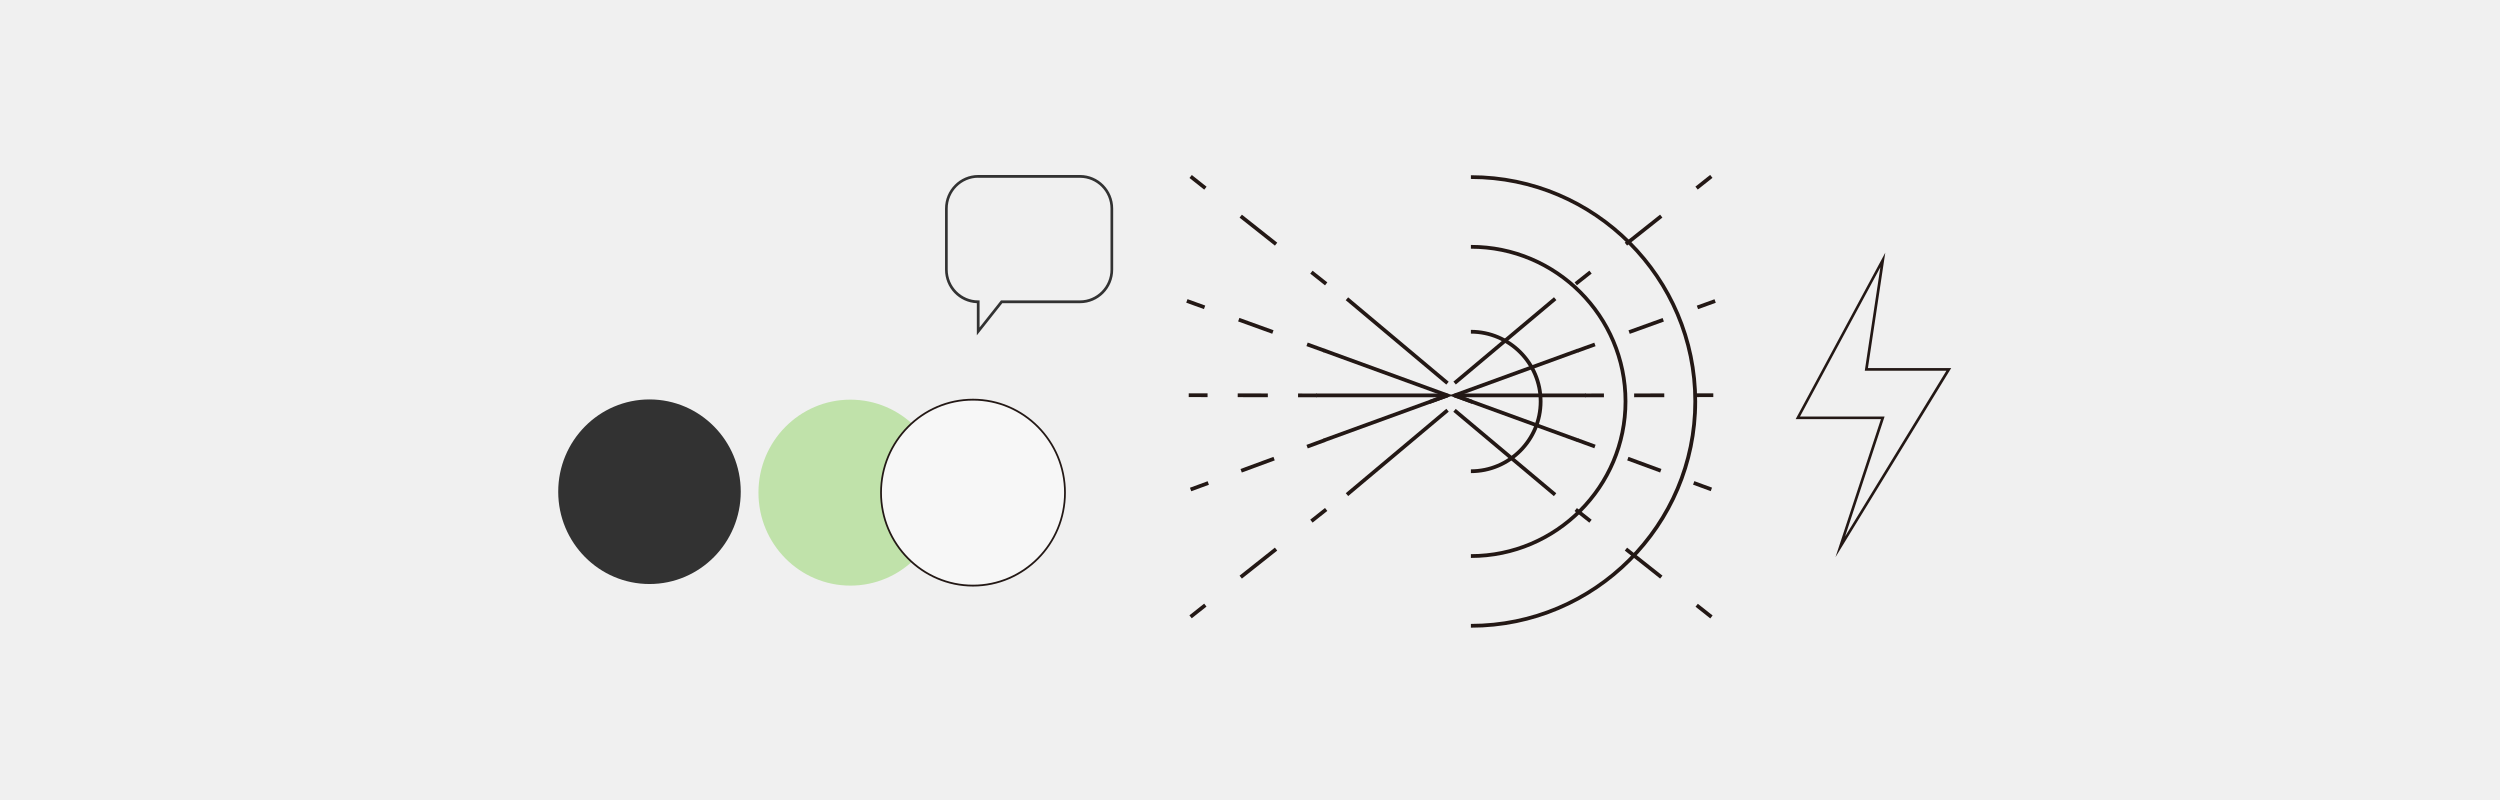
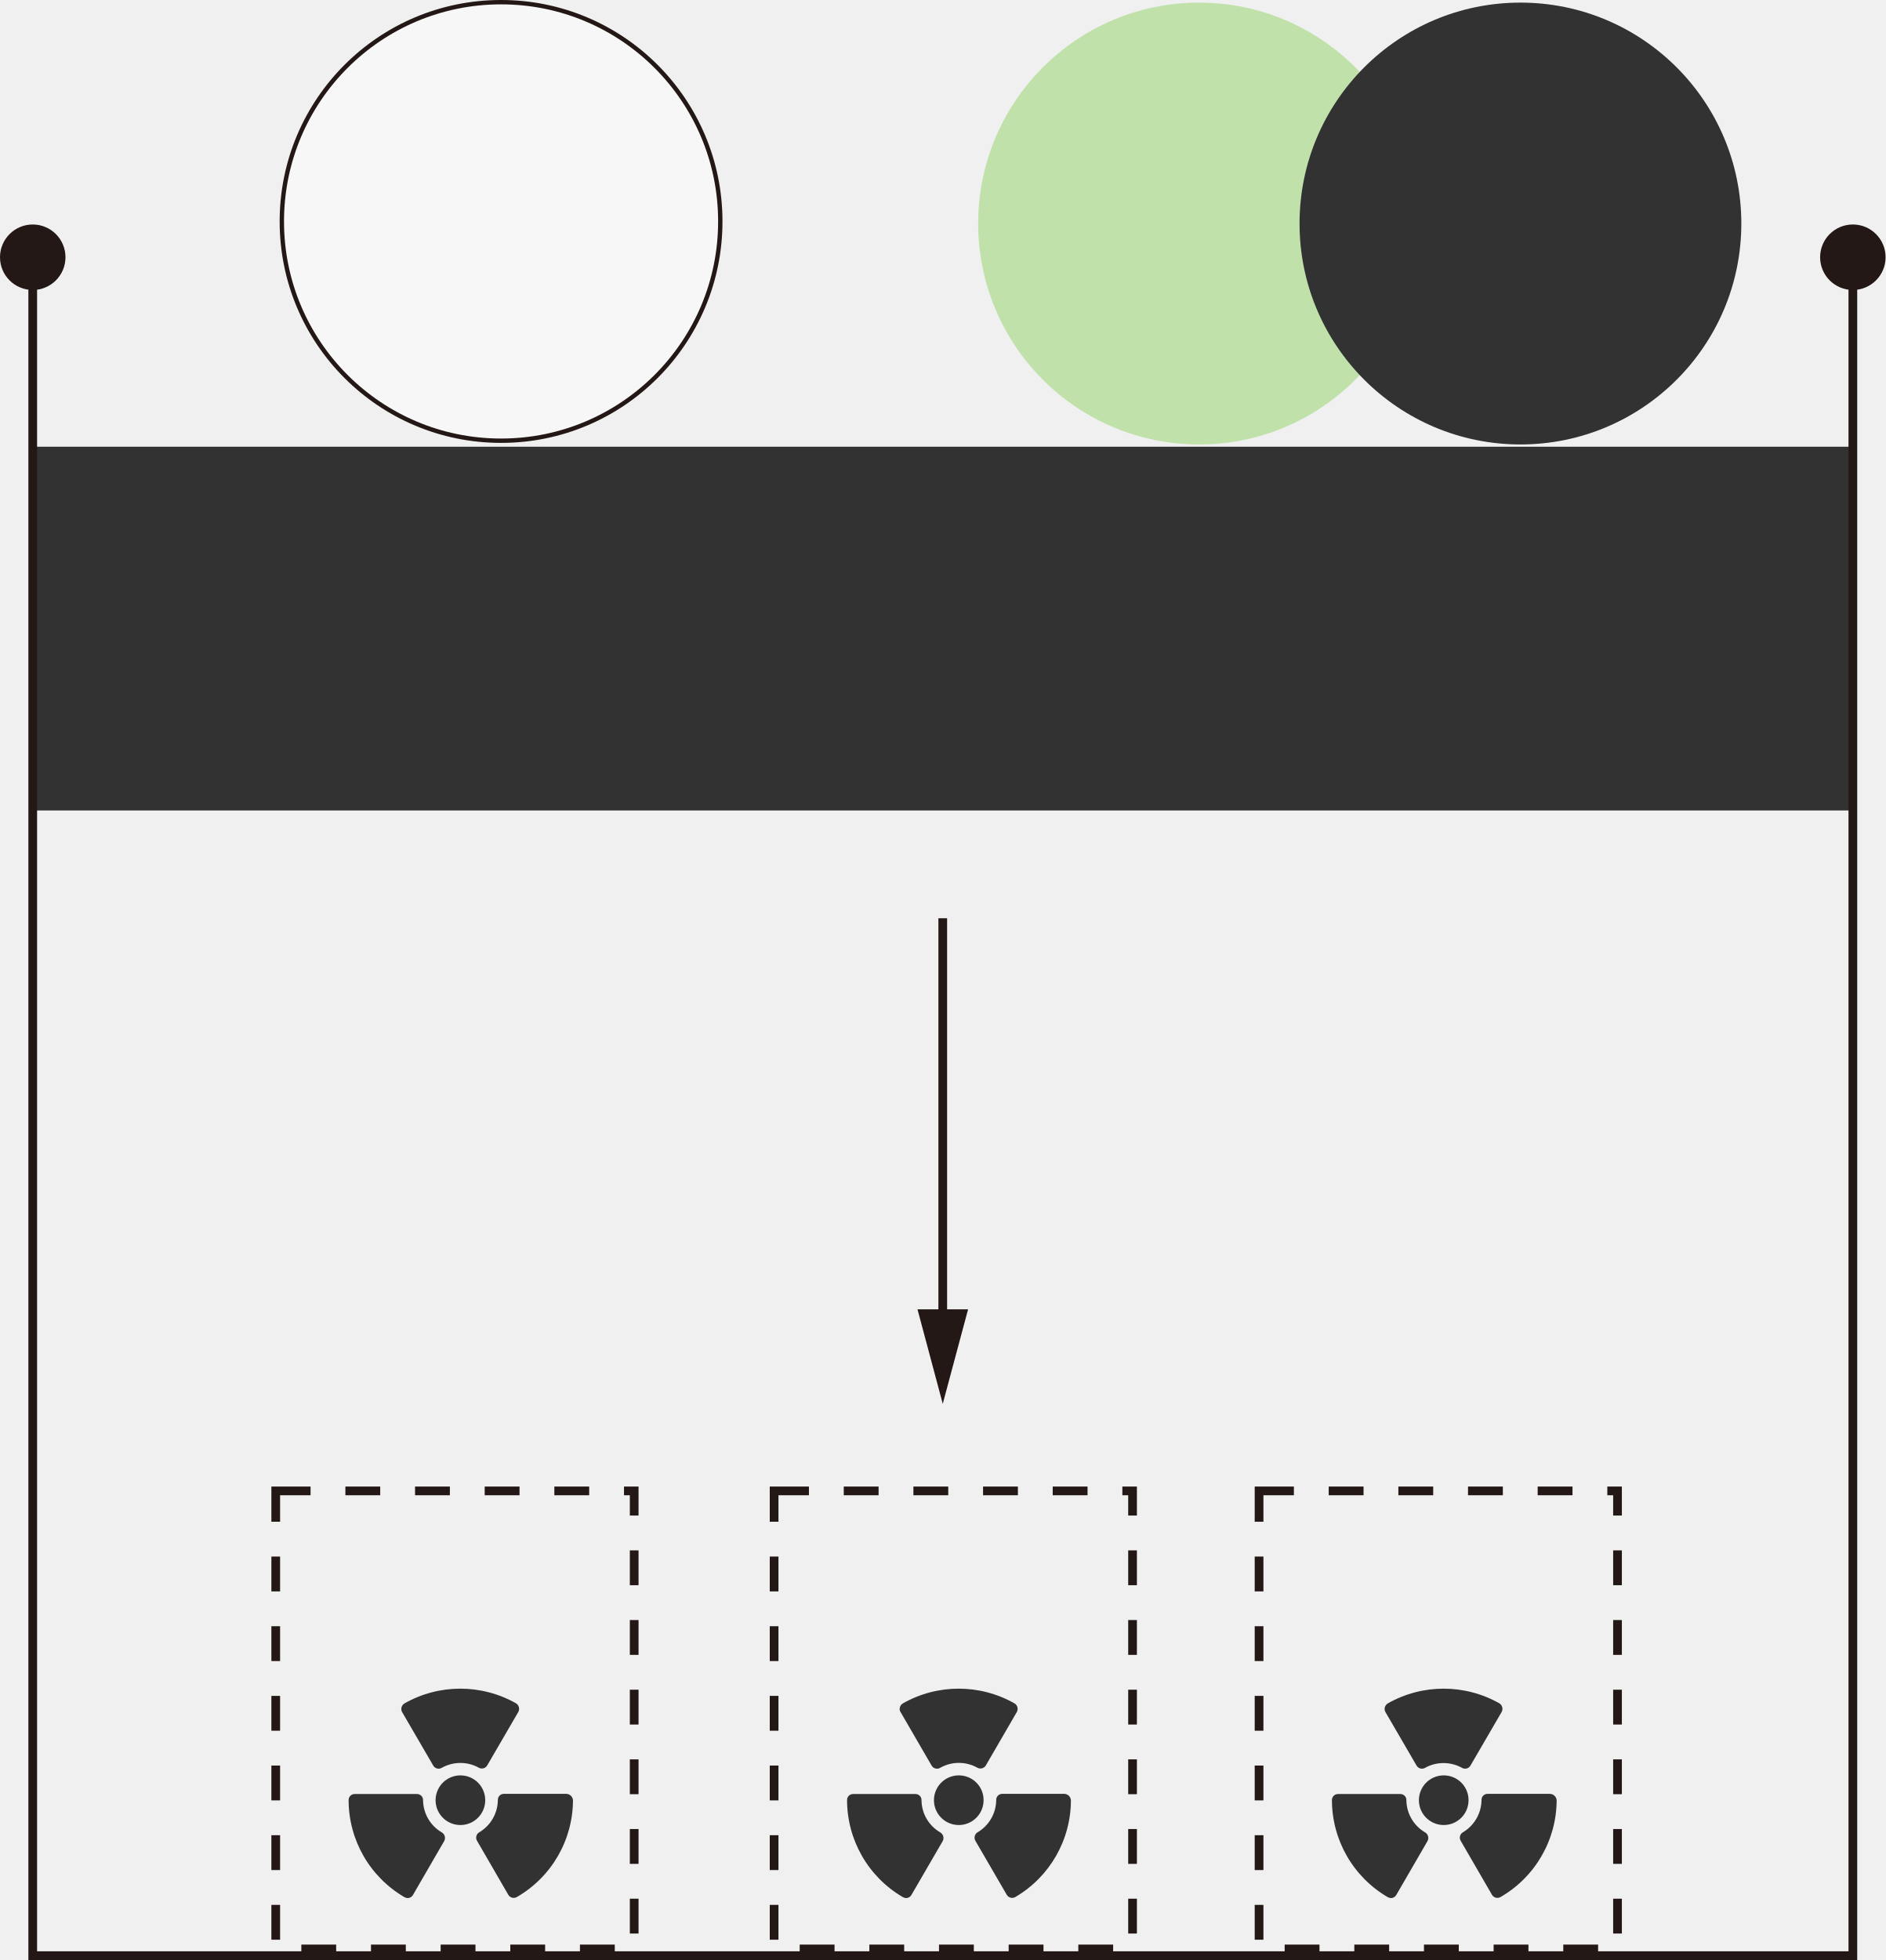
- <svg xmlns="http://www.w3.org/2000/svg" version="1.1" id="圖層_1" x="0px" y="0px" viewBox="0 0 438 140" style="enable-background:new 0 0 438 140;" xml:space="preserve">
-   <style type="text/css">
- 	.st0{fill:#231815;}
- 	.st1{fill:#FFFFFF;}
- 	.st2{fill:#323232;}
- 	.st3{fill:#C0E2AA;}
- 	.st4{fill:#F7F7F7;}
- </style>
-   <g>
-     <g>
-       <g>
-         <g>
-           <g>
-             <g>
-               <rect x="209.58" y="67.59" transform="matrix(1.953121e-03 -1 1 1.953121e-03 140.2646 279.0156)" class="st0" width="0.66" height="3.3" />
-             </g>
-           </g>
-           <g>
-             <g>
-               <rect x="219.16" y="66.61" transform="matrix(1.831052e-03 -1 1 1.831052e-03 149.8346 288.6201)" class="st0" width="0.66" height="5.28" />
-             </g>
-           </g>
-           <g>
-             <g>
-               <rect x="228.74" y="67.62" transform="matrix(1.757810e-03 -1 1 1.757810e-03 159.396 298.221)" class="st0" width="0.66" height="3.3" />
-             </g>
-           </g>
-         </g>
-         <g>
-           <g>
-             <line class="st1" x1="253.6" y1="69.28" x2="230.6" y2="69.28" />
-           </g>
-           <g>
-             <rect x="230.6" y="68.94" class="st0" width="23" height="0.66" />
-           </g>
-         </g>
-         <g>
-           <g>
-             <g>
-               <rect x="208.49" y="84.85" transform="matrix(0.9385 -0.3453 0.3453 0.9385 -16.4878 77.8117)" class="st0" width="3.3" height="0.66" />
-             </g>
-           </g>
-           <g>
-             <g>
-               <rect x="217.27" y="81.09" transform="matrix(0.9382 -0.346 0.346 0.9382 -14.563 81.2634)" class="st0" width="6.15" height="0.66" />
-             </g>
-           </g>
-           <g>
-             <g>
-               <rect x="228.9" y="77.34" transform="matrix(0.9385 -0.3453 0.3453 0.9385 -12.6379 84.398)" class="st0" width="3.3" height="0.66" />
-             </g>
-           </g>
-         </g>
-         <g>
-           <g>
-             <line class="st1" x1="253.6" y1="69.28" x2="231.99" y2="77.14" />
-           </g>
-           <g>
-             <rect x="231.29" y="72.88" transform="matrix(0.9397 -0.3419 0.3419 0.9397 -10.3982 87.4219)" class="st0" width="23" height="0.66" />
-           </g>
-         </g>
-         <g>
-           <g>
-             <g>
-               <rect x="209.15" y="51.63" transform="matrix(0.3399 -0.9405 0.9405 0.3399 88.1794 232.1875)" class="st0" width="0.66" height="3.3" />
-             </g>
-           </g>
-           <g>
-             <g>
-               <rect x="219.69" y="53.9" transform="matrix(0.3398 -0.9405 0.9405 0.3398 91.5741 244.6186)" class="st0" width="0.66" height="6.36" />
-             </g>
-           </g>
-           <g>
-             <g>
-               <rect x="230.22" y="59.24" transform="matrix(0.3398 -0.9405 0.9405 0.3398 94.9406 257.0306)" class="st0" width="0.66" height="3.3" />
-             </g>
-           </g>
-         </g>
-         <g>
-           <g>
-             <polygon class="st0" points="250.55,70.74 250.32,70.12 252.63,69.28 231.87,61.72 232.1,61.1 254.56,69.28      " />
-           </g>
-         </g>
-         <g>
-           <g>
-             <line class="st1" x1="253.6" y1="67.12" x2="235.98" y2="52.34" />
-           </g>
-           <g>
-             <rect x="244.46" y="48.23" transform="matrix(0.6428 -0.766 0.766 0.6428 41.6868 208.8514)" class="st0" width="0.66" height="23" />
-           </g>
-         </g>
-         <g>
-           <g>
-             <g>
-               <rect x="230.73" y="47.06" transform="matrix(0.6207 -0.784 0.784 0.6207 49.4437 199.6264)" class="st0" width="0.66" height="3.3" />
-             </g>
-           </g>
-           <g>
-             <g>
-               <rect x="220.14" y="36.38" transform="matrix(0.6208 -0.784 0.784 0.6208 51.9873 188.1336)" class="st0" width="0.66" height="7.9" />
-             </g>
-           </g>
-           <g>
-             <g>
-               <rect x="209.56" y="30.29" transform="matrix(0.6209 -0.7839 0.7839 0.6209 54.5356 176.6472)" class="st0" width="0.66" height="3.3" />
-             </g>
-           </g>
-         </g>
-         <g>
-           <g>
-             <line class="st1" x1="253.6" y1="71.88" x2="235.98" y2="86.66" />
-           </g>
-           <g>
-             <rect x="233.29" y="78.94" transform="matrix(0.766 -0.6429 0.6429 0.766 6.3272 175.9176)" class="st0" width="23" height="0.66" />
-           </g>
-         </g>
-         <g>
-           <g>
-             <g>
-               <rect x="229.4" y="89.96" transform="matrix(0.7835 -0.6214 0.6214 0.7835 -6.0834 163.1117)" class="st0" width="3.3" height="0.66" />
-             </g>
-           </g>
-           <g>
-             <g>
-               <rect x="216.52" y="98.34" transform="matrix(0.7835 -0.6214 0.6214 0.7835 -13.5826 158.3492)" class="st0" width="7.9" height="0.66" />
-             </g>
-           </g>
-           <g>
-             <g>
-               <rect x="208.23" y="106.72" transform="matrix(0.7835 -0.6214 0.6214 0.7835 -21.0821 153.5867)" class="st0" width="3.3" height="0.66" />
-             </g>
-           </g>
-         </g>
-       </g>
-       <g>
-         <g>
-           <g>
-             <g>
-               <rect x="296.87" y="68.91" transform="matrix(1 -1.953121e-03 1.953121e-03 1 -0.1347 0.5832)" class="st0" width="3.3" height="0.66" />
-             </g>
-           </g>
-           <g>
-             <g>
-               <rect x="286.3" y="68.93" transform="matrix(1 -1.953121e-03 1.953121e-03 1 -0.1347 0.5645)" class="st0" width="5.28" height="0.66" />
-             </g>
-           </g>
-           <g>
-             <g>
-               <rect x="277.71" y="68.94" transform="matrix(1 -1.953121e-03 1.953121e-03 1 -0.1348 0.5458)" class="st0" width="3.3" height="0.66" />
-             </g>
-           </g>
-         </g>
-         <g>
-           <g>
-             <line class="st1" x1="254.83" y1="69.28" x2="277.83" y2="69.28" />
-           </g>
-           <g>
-             <rect x="254.84" y="68.94" class="st0" width="23" height="0.66" />
-           </g>
-         </g>
-         <g>
-           <g>
-             <g>
-               <rect x="297.96" y="83.53" transform="matrix(0.3453 -0.9385 0.9385 0.3453 115.3442 335.7063)" class="st0" width="0.66" height="3.3" />
-             </g>
-           </g>
-           <g>
-             <g>
-               <rect x="287.75" y="78.35" transform="matrix(0.3454 -0.9385 0.9385 0.3454 112.1629 323.6517)" class="st0" width="0.66" height="6.15" />
-             </g>
-           </g>
-           <g>
-             <g>
-               <rect x="277.55" y="76.02" transform="matrix(0.3454 -0.9385 0.9385 0.3454 109.0159 311.6219)" class="st0" width="0.66" height="3.3" />
-             </g>
-           </g>
-         </g>
-         <g>
-           <g>
-             <line class="st1" x1="254.83" y1="69.28" x2="276.44" y2="77.14" />
-           </g>
-           <g>
-             <rect x="265.31" y="61.71" transform="matrix(0.342 -0.9397 0.9397 0.342 105.9916 297.7877)" class="st0" width="0.66" height="23" />
-           </g>
-         </g>
-         <g>
-           <g>
-             <g>
-               <rect x="297.29" y="52.95" transform="matrix(0.9406 -0.3395 0.3395 0.9406 -0.3306 104.6722)" class="st0" width="3.3" height="0.66" />
-             </g>
-           </g>
-           <g>
-             <g>
-               <rect x="285.23" y="56.76" transform="matrix(0.9406 -0.3395 0.3395 0.9406 -2.2483 101.322)" class="st0" width="6.36" height="0.66" />
-             </g>
-           </g>
-           <g>
-             <g>
-               <rect x="276.23" y="60.56" transform="matrix(0.9406 -0.3395 0.3395 0.9406 -4.1661 97.972)" class="st0" width="3.3" height="0.66" />
-             </g>
-           </g>
-         </g>
-         <g>
-           <g>
-             <polygon class="st0" points="257.88,70.74 253.87,69.28 276.33,61.1 276.56,61.72 255.8,69.28 258.11,70.12      " />
-           </g>
-         </g>
-         <g>
-           <g>
-             <line class="st1" x1="254.83" y1="67.12" x2="272.45" y2="52.34" />
-           </g>
-           <g>
-             <rect x="252.15" y="59.4" transform="matrix(0.766 -0.6429 0.6429 0.766 23.3028 183.466)" class="st0" width="23" height="0.66" />
-           </g>
-         </g>
-         <g>
-           <g>
-             <g>
-               <rect x="275.72" y="48.38" transform="matrix(0.7835 -0.6214 0.6214 0.7835 29.778 182.8909)" class="st0" width="3.3" height="0.66" />
-             </g>
-           </g>
-           <g>
-             <g>
-               <rect x="284.01" y="40" transform="matrix(0.7835 -0.6214 0.6214 0.7835 37.2773 187.6535)" class="st0" width="7.9" height="0.66" />
-             </g>
-           </g>
-           <g>
-             <g>
-               <rect x="296.89" y="31.61" transform="matrix(0.7835 -0.6214 0.6214 0.7835 44.7769 192.4163)" class="st0" width="3.3" height="0.66" />
-             </g>
-           </g>
-         </g>
-         <g>
-           <g>
-             <line class="st1" x1="254.83" y1="71.88" x2="272.45" y2="86.66" />
-           </g>
-           <g>
-             <rect x="263.31" y="67.77" transform="matrix(0.6428 -0.766 0.766 0.6428 33.4522 230.276)" class="st0" width="0.66" height="23" />
-           </g>
-         </g>
-         <g>
-           <g>
-             <g>
-               <rect x="277.04" y="88.64" transform="matrix(0.6207 -0.784 0.784 0.6207 34.4119 251.7099)" class="st0" width="0.66" height="3.3" />
-             </g>
-           </g>
-           <g>
-             <g>
-               <rect x="287.63" y="94.72" transform="matrix(0.6208 -0.784 0.784 0.6208 31.8402 263.1646)" class="st0" width="0.66" height="7.9" />
-             </g>
-           </g>
-           <g>
-             <g>
-               <rect x="298.21" y="105.4" transform="matrix(0.6209 -0.7839 0.7839 0.6209 29.2724 274.6245)" class="st0" width="0.66" height="3.3" />
-             </g>
-           </g>
-         </g>
-       </g>
-       <g>
-         <path class="st0" d="M257.7,82.89v-0.66c6.56,0,11.89-5.33,11.89-11.89s-5.33-11.89-11.89-11.89v-0.66     c6.92,0,12.55,5.63,12.55,12.55S264.62,82.89,257.7,82.89z" />
-       </g>
-       <g>
-         <path class="st0" d="M257.7,97.75v-0.66c14.75,0,26.76-12,26.76-26.76s-12-26.76-26.76-26.76v-0.66     c15.12,0,27.42,12.3,27.42,27.42S272.81,97.75,257.7,97.75z" />
-       </g>
-       <g>
-         <path class="st0" d="M257.7,109.97v-0.66c21.49,0,38.98-17.48,38.98-38.98s-17.48-38.98-38.98-38.98V30.7     c21.86,0,39.64,17.78,39.64,39.64S279.55,109.97,257.7,109.97z" />
-       </g>
-     </g>
-     <g>
-       <path class="st0" d="M321.58,97.61l7.96-24.18H314.6l15.7-29.16l-3.04,20.22h14.59L321.58,97.61z M315.36,72.98h14.82l-6.92,21.01    l17.75-29.04h-14.3l2.73-18.13L315.36,72.98z" />
-     </g>
-     <g>
-       <ellipse class="st2" cx="113.79" cy="86.15" rx="15.99" ry="16.17" />
-     </g>
-     <g>
-       <ellipse class="st3" cx="148.99" cy="86.31" rx="16.11" ry="16.29" />
-     </g>
-     <g>
-       <ellipse class="st4" cx="170.47" cy="86.31" rx="16.11" ry="16.29" />
-       <path class="st0" d="M170.47,102.76c-8.97,0-16.27-7.38-16.27-16.45s7.3-16.45,16.27-16.45s16.27,7.38,16.27,16.45    S179.45,102.76,170.47,102.76z M170.47,70.18c-8.8,0-15.96,7.23-15.96,16.13s7.16,16.13,15.96,16.13s15.96-7.23,15.96-16.13    S179.27,70.18,170.47,70.18z" />
-     </g>
-     <g>
-       <path class="st2" d="M171.14,58.75v-5.63c-3.1-0.13-5.57-2.71-5.57-5.87V36.54c0-3.24,2.61-5.88,5.81-5.88h17.84    c3.21,0,5.81,2.64,5.81,5.88v10.71c0,3.24-2.61,5.87-5.81,5.87h-13.62L171.14,58.75z M171.38,31.14c-2.94,0-5.34,2.42-5.34,5.39    v10.71c0,2.97,2.39,5.39,5.34,5.39h0.24v4.74l3.75-4.74h13.85c2.94,0,5.34-2.42,5.34-5.39V36.54c0-2.97-2.39-5.39-5.34-5.39    H171.38z" />
+ <svg xmlns="http://www.w3.org/2000/svg" viewBox="0 0 216.57 225.08">
+   <defs>
+     <style>.cls-1{fill:#323232;}.cls-2{fill:#f7f7f7;stroke-width:0.5px;}.cls-2,.cls-4,.cls-6{stroke:#231815;stroke-miterlimit:10;}.cls-3{fill:#c0e2aa;}.cls-4,.cls-6{fill:none;}.cls-5{fill:#231815;}.cls-6{stroke-dasharray:4;}</style>
+   </defs>
+   <g id="圖層_2" data-name="圖層 2">
+     <g id="圖層_1-2" data-name="圖層 1">
+       <rect class="cls-1" x="3.52" y="51.3" width="208.86" height="41.77" />
+       <circle class="cls-2" cx="57.55" cy="25.43" r="25.18" />
+       <circle class="cls-3" cx="137.72" cy="25.67" r="25.37" />
+       <circle class="cls-1" cx="174.63" cy="25.67" r="25.37" />
+       <polyline class="cls-4" points="3.76 29.35 3.76 224.58 212.81 224.58 212.81 29.35" />
+       <circle class="cls-5" cx="3.76" cy="29.54" r="3.76" />
+       <circle class="cls-5" cx="212.81" cy="29.54" r="3.76" />
+       <line class="cls-4" x1="108.28" y1="105.45" x2="108.28" y2="152.35" />
+       <polygon class="cls-5" points="105.38 150.36 108.28 161.21 111.19 150.36 105.38 150.36" />
+       <rect class="cls-6" x="31.67" y="171.21" width="41.17" height="52.6" />
+       <path class="cls-1" d="M52.89,203.88a2.85,2.85,0,1,0,2.84,2.85A2.84,2.84,0,0,0,52.89,203.88Z" />
+       <path class="cls-1" d="M59.28,195.61a13,13,0,0,0-12.82,0,.76.76,0,0,0-.37.65.67.67,0,0,0,.09.34l3.59,6.17a.7.7,0,0,0,.61.34.62.62,0,0,0,.34-.09A4.38,4.38,0,0,1,55,203a.62.62,0,0,0,.34.09.7.7,0,0,0,.61-.34l3.59-6.17A.75.75,0,0,0,59.28,195.61Z" />
+       <path class="cls-1" d="M65,206H57.89a.69.69,0,0,0-.71.71,4.34,4.34,0,0,1-2.13,3.7.71.71,0,0,0-.25,1l3.58,6.18a.72.72,0,0,0,1,.25,12.89,12.89,0,0,0,6.43-11.12A.79.79,0,0,0,65,206Z" />
+       <path class="cls-1" d="M50.75,210.43a4.33,4.33,0,0,1-2.16-3.7.69.69,0,0,0-.71-.71H40.75a.69.69,0,0,0-.71.71,12.91,12.91,0,0,0,6.39,11.12.89.89,0,0,0,.37.12.7.7,0,0,0,.62-.34L51,211.45A.74.74,0,0,0,50.75,210.43Z" />
+       <rect class="cls-6" x="88.91" y="171.21" width="41.17" height="52.6" />
+       <path class="cls-1" d="M110.13,203.88a2.85,2.85,0,1,0,2.84,2.85A2.83,2.83,0,0,0,110.13,203.88Z" />
+       <path class="cls-1" d="M116.52,195.61a13,13,0,0,0-12.82,0,.76.76,0,0,0-.37.65.59.59,0,0,0,.1.34l3.58,6.17a.7.7,0,0,0,.62.34A.67.67,0,0,0,108,203a4.36,4.36,0,0,1,4.26,0,.64.64,0,0,0,.34.09.71.71,0,0,0,.62-.34l3.58-6.17A.74.74,0,0,0,116.52,195.61Z" />
+       <path class="cls-1" d="M122.27,206h-7.14a.69.69,0,0,0-.71.71,4.34,4.34,0,0,1-2.13,3.7.72.72,0,0,0-.25,1l3.59,6.18a.72.72,0,0,0,1,.25A12.9,12.9,0,0,0,123,206.73.79.79,0,0,0,122.27,206Z" />
+       <path class="cls-1" d="M108,210.43a4.31,4.31,0,0,1-2.16-3.7.69.69,0,0,0-.71-.71H98a.69.69,0,0,0-.71.71,12.91,12.91,0,0,0,6.39,11.12.94.94,0,0,0,.37.12.7.7,0,0,0,.62-.34l3.59-6.18A.75.75,0,0,0,108,210.43Z" />
+       <rect class="cls-6" x="144.61" y="171.21" width="41.17" height="52.6" />
+       <path class="cls-1" d="M165.83,203.88a2.85,2.85,0,1,0,2.84,2.85A2.84,2.84,0,0,0,165.83,203.88Z" />
+       <path class="cls-1" d="M172.22,195.61a13,13,0,0,0-12.82,0,.74.74,0,0,0-.37.65.67.67,0,0,0,.09.34l3.59,6.17a.7.7,0,0,0,.61.34.62.62,0,0,0,.34-.09,4.38,4.38,0,0,1,4.27,0,.62.62,0,0,0,.34.09.7.7,0,0,0,.61-.34l3.59-6.17A.75.75,0,0,0,172.22,195.61Z" />
+       <path class="cls-1" d="M178,206h-7.13a.69.69,0,0,0-.71.71,4.36,4.36,0,0,1-2.13,3.7.71.71,0,0,0-.25,1l3.58,6.18a.72.72,0,0,0,1,.25,12.89,12.89,0,0,0,6.43-11.12A.8.8,0,0,0,178,206Z" />
+       <path class="cls-1" d="M163.69,210.43a4.33,4.33,0,0,1-2.16-3.7.69.69,0,0,0-.71-.71h-7.13a.69.69,0,0,0-.71.71,12.91,12.91,0,0,0,6.39,11.12.89.89,0,0,0,.37.12.71.71,0,0,0,.62-.34l3.58-6.18A.74.74,0,0,0,163.69,210.43Z" />
    </g>
  </g>
</svg>
